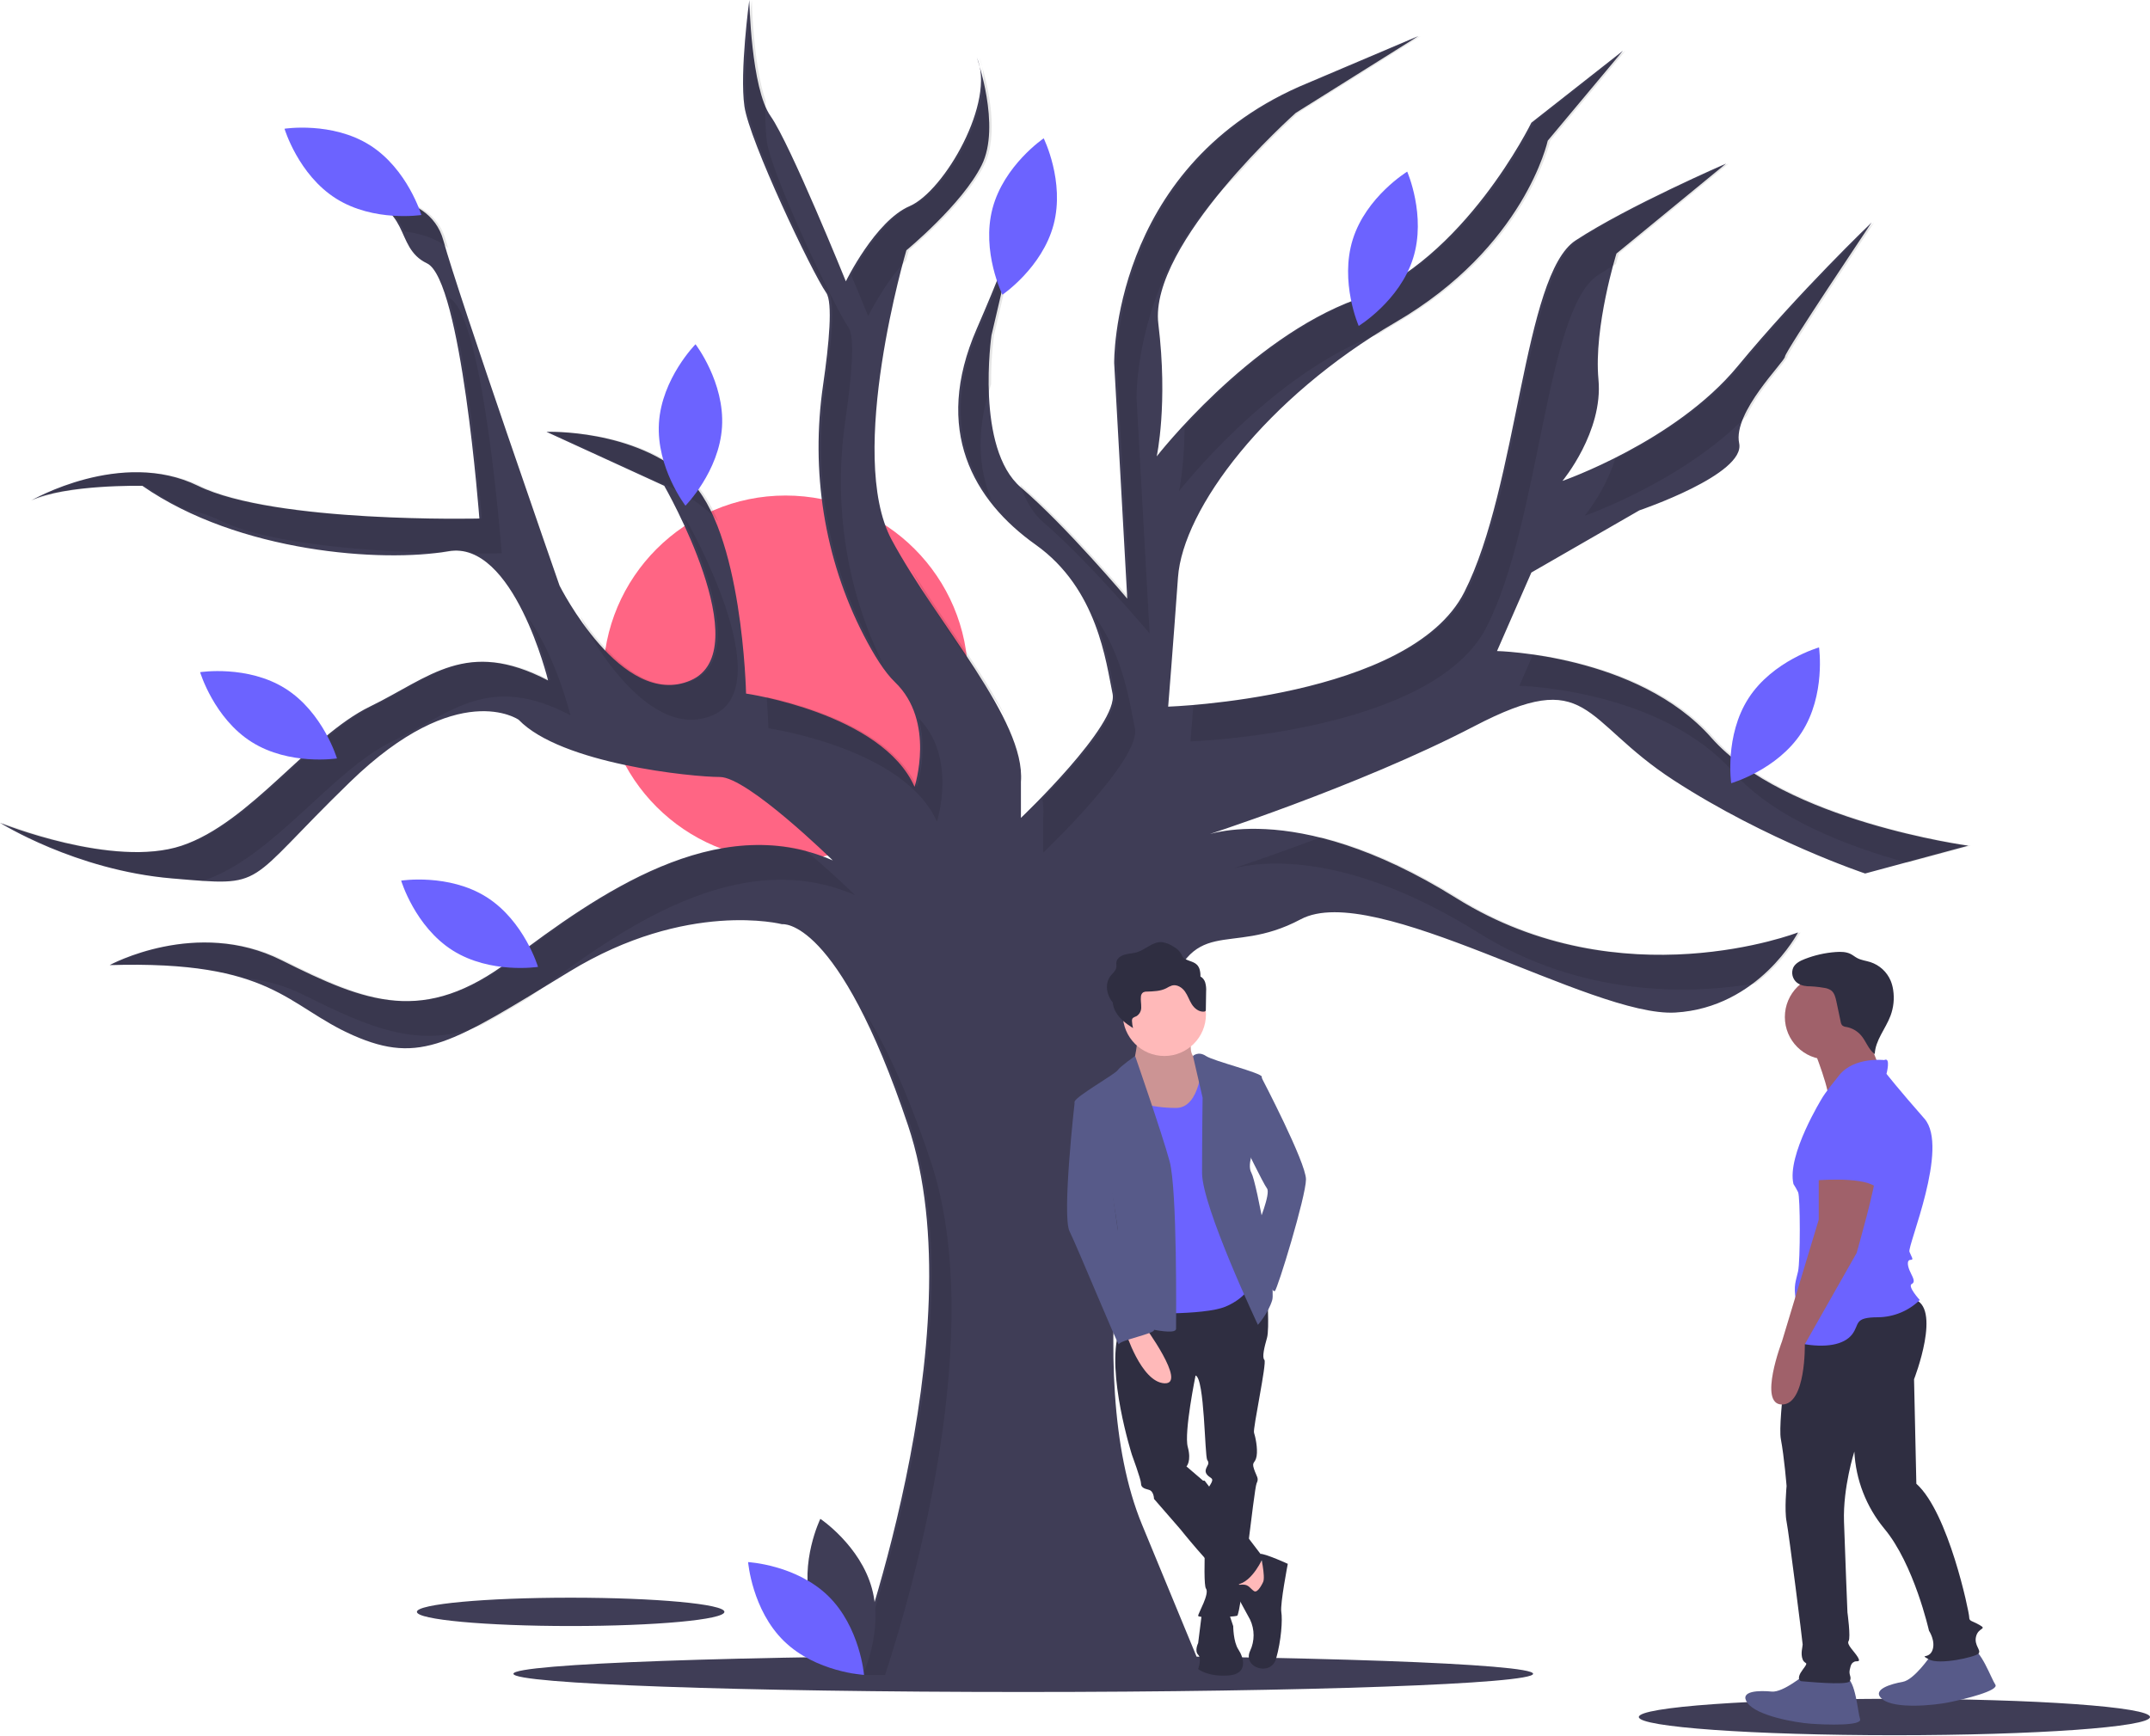
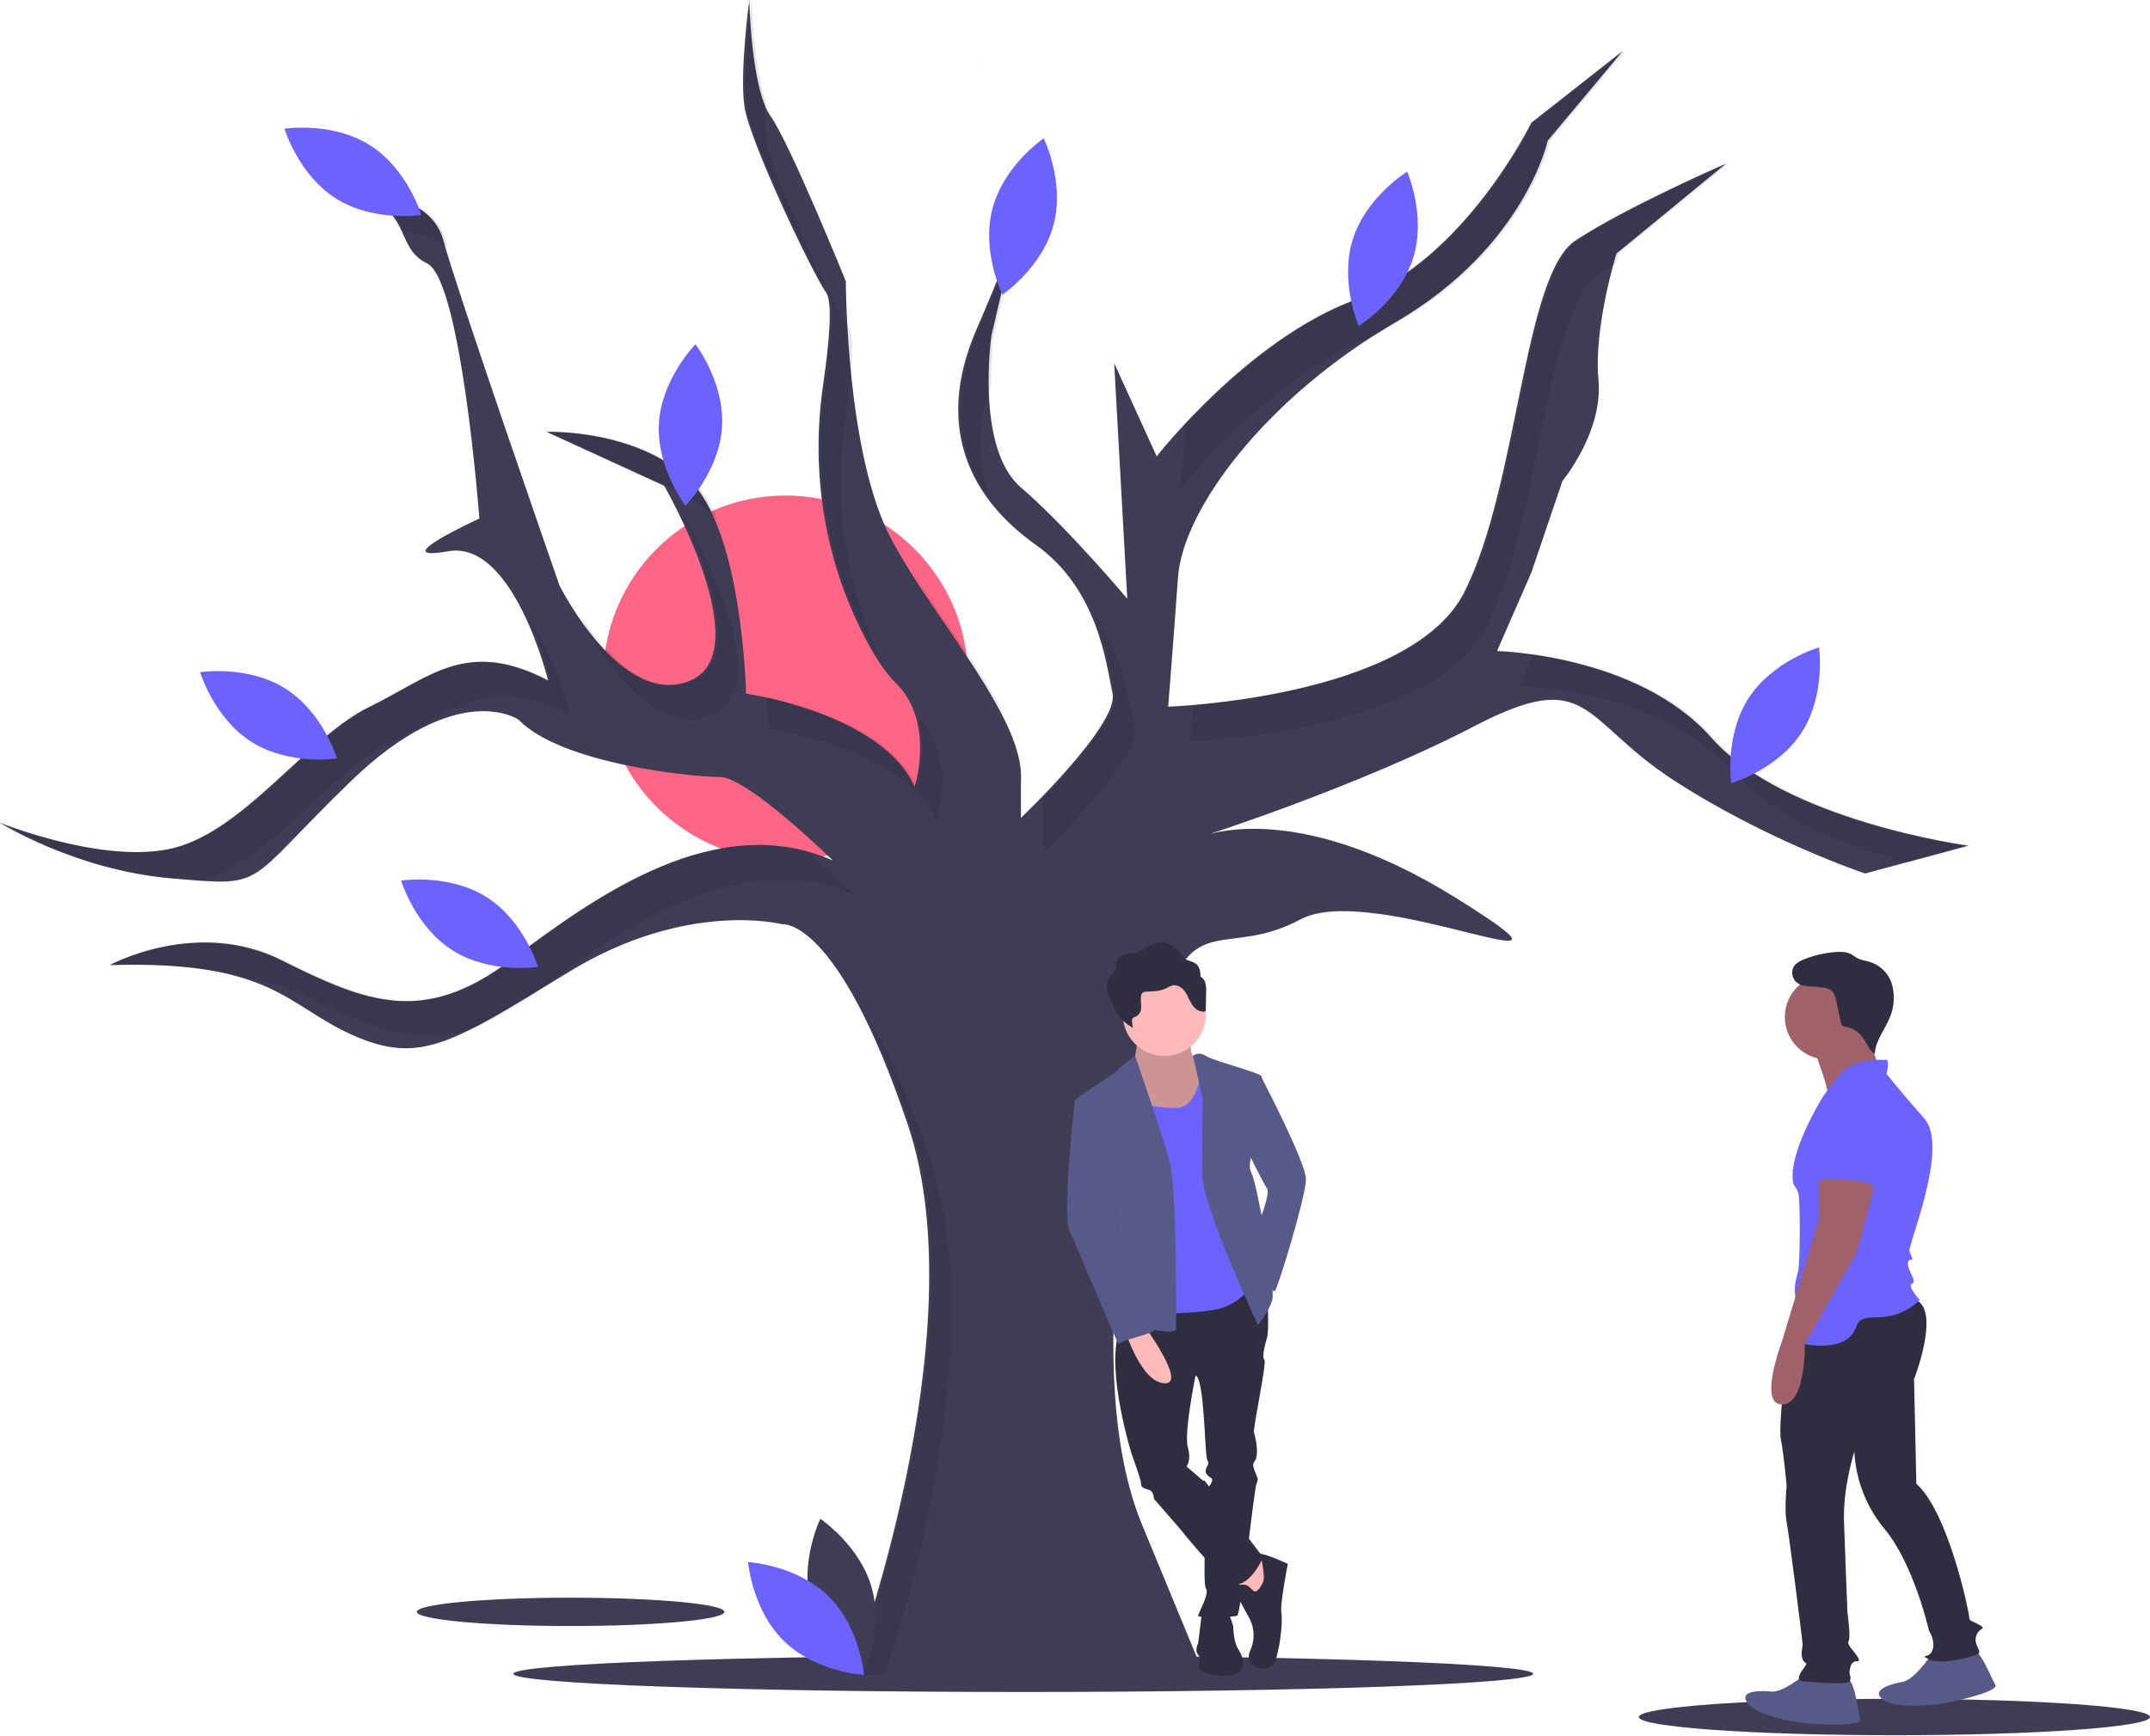
- <svg xmlns="http://www.w3.org/2000/svg" id="b2c1f898-5086-4e77-a0e2-1a5f4e853143" data-name="Layer 1" width="1055.523" height="852.056" viewBox="0 0 1055.523 852.056">
+ <svg xmlns="http://www.w3.org/2000/svg" id="f0862836-4e64-470e-8684-783773d4b1d8" data-name="Layer 1" width="1055.523" height="852.056" viewBox="0 0 1055.523 852.056">
  <ellipse cx="502.363" cy="821.89" rx="250.304" ry="8.939" fill="#3f3d56" />
  <circle cx="385.682" cy="332.888" r="89.563" fill="#ff6584" />
  <ellipse cx="280.159" cy="791.481" rx="75.486" ry="6.958" fill="#3f3d56" />
-   <path d="M489.915,846.473s62.651-167.071,28.113-269.883-61.848-98.797-61.848-98.797-46.587-12.048-104.419,23.293-73.093,45.784-106.026,31.326-39.358-36.948-119.68-34.539c0,0,42.571-23.293,84.338-2.41s69.88,32.129,112.451,0S424.05,421.568,481.079,446.468c0,0-41.768-40.964-55.422-40.964s-77.913-6.426-98.797-28.113c0,0-29.719-20.884-82.732,30.523s-40.161,51.406-87.551,47.39S72.238,427.994,72.238,427.994s55.422,22.49,89.158,11.245,62.651-53.816,92.371-68.274,47.39-33.735,87.551-12.852c0,0-16.868-69.077-48.997-63.455s-102.813.803-150.203-32.129c0,0-37.752-.803-54.619,7.229,0,0,44.177-25.703,81.929-7.229s138.154,16.064,138.154,16.064-8.835-117.271-25.703-125.303-6.426-28.916-37.752-32.932c0,0,38.555-4.819,45.784,21.687s57.029,169.48,57.029,169.48,30.523,61.045,64.258,46.587-12.852-95.584-12.852-95.584L340.515,236.023s43.374-1.606,69.88,23.293,28.113,105.222,28.113,105.222,66.668,9.639,82.732,45.784c0,0,10.442-32.129-9.639-51.406-5.02-4.819-10.291-13.203-15.374-23.068-19.438-37.724-26.032-80.726-19.917-122.721,2.992-20.55,4.834-40.644,1.556-45.378-7.229-10.442-37.752-74.7-40.161-91.568s2.41-52.21,2.41-52.21.803,43.374,10.442,57.029,36.948,81.126,36.948,81.126,14.458-29.719,31.326-36.948,42.571-51.406,32.932-73.093c0,0,12.048,33.735,2.41,53.013s-36.948,41.768-36.948,41.768-29.719,100.403-7.229,142.171,65.864,88.355,63.455,118.877v17.671s48.193-45.784,44.981-61.045-7.229-51.406-37.752-73.093S530.076,235.22,551.763,185.42s21.687-58.635,21.687-58.635l-14.458,61.848s-8.032,55.422,14.458,74.7,52.21,54.619,52.21,54.619l-6.426-115.664s-1.606-94.78,90.764-135.745l58.635-24.9L708.391,79.395s-72.29,64.258-67.471,103.616-.803,65.061-.803,65.061,44.981-57.832,97.993-77.109S824.056,84.214,824.056,84.214l44.981-35.342L832.088,93.049s-11.245,52.21-74.7,89.158S652.969,273.775,650.559,307.51,645.74,370.965,645.74,370.965s118.877-4.016,145.383-56.226,28.916-155.825,54.619-172.693,73.897-37.752,73.897-37.752l-53.816,44.177s-11.245,36.145-8.835,61.848S839.317,260.12,839.317,260.12s55.422-19.277,85.945-56.226,65.864-70.684,65.864-70.684-42.571,63.455-42.571,65.864-25.703,27.31-22.49,42.571-48.997,32.932-48.997,32.932l-53.013,30.523L807.188,343.655s69.077,1.606,105.222,42.571,126.106,53.013,126.106,53.013l-50.603,13.655S939.72,436.829,893.936,407.11s-40.964-56.226-97.993-26.506-134.942,54.619-134.942,54.619S705.982,414.339,787.107,464.942s167.874,16.868,167.874,16.868-19.277,36.948-60.242,39.358S746.946,456.107,710.801,475.384s-53.013-4.819-67.471,43.374-40.964,179.922-10.442,253.819l30.523,73.897Z" transform="translate(-72.23827 -23.97221)" fill="#3f3d56" />
+   <path d="M489.915,846.473s62.651-167.071,28.113-269.883-61.848-98.797-61.848-98.797-46.587-12.048-104.419,23.293-73.093,45.784-106.026,31.326-39.358-36.948-119.68-34.539c0,0,42.571-23.293,84.338-2.41s69.88,32.129,112.451,0S424.05,421.568,481.079,446.468c0,0-41.768-40.964-55.422-40.964s-77.913-6.426-98.797-28.113c0,0-29.719-20.884-82.732,30.523s-40.161,51.406-87.551,47.39S72.238,427.994,72.238,427.994s55.422,22.49,89.158,11.245,62.651-53.816,92.371-68.274,47.39-33.735,87.551-12.852c0,0-16.868-69.077-48.997-63.455s15.261-16.064,15.261-16.064-8.835-117.271-25.703-125.303-6.426-28.916-37.752-32.932c0,0,38.555-4.819,45.784,21.687s57.029,169.48,57.029,169.48,30.523,61.045,64.258,46.587-12.852-95.584-12.852-95.584L340.515,236.023s43.374-1.606,69.88,23.293,28.113,105.222,28.113,105.222,66.668,9.639,82.732,45.784c0,0,10.442-32.129-9.639-51.406-5.02-4.819-10.291-13.203-15.374-23.068-19.438-37.724-26.032-80.726-19.917-122.721,2.992-20.55,4.834-40.644,1.556-45.378-7.229-10.442-37.752-74.7-40.161-91.568s2.41-52.21,2.41-52.21.803,43.374,10.442,57.029,36.948,81.126,36.948,81.126,0,85.142,22.49,126.909,65.864,88.355,63.455,118.877v17.671s48.193-45.784,44.981-61.045-7.229-51.406-37.752-73.093S530.076,235.22,551.763,185.42s21.687-58.635,21.687-58.635l-14.458,61.848s-8.032,55.422,14.458,74.7,52.21,54.619,52.21,54.619l-6.426-115.664,20.884,45.784s44.981-57.832,97.993-77.109S824.056,84.214,824.056,84.214l44.981-35.342L832.088,93.049s-11.245,52.21-74.7,89.158S652.969,273.775,650.559,307.51,645.74,370.965,645.74,370.965s118.877-4.016,145.383-56.226,28.916-155.825,54.619-172.693,73.897-37.752,73.897-37.752l-53.816,44.177s-11.245,36.145-8.835,61.848S839.317,260.12,839.317,260.12l-15.261,44.981L807.188,343.655s69.077,1.606,105.222,42.571,126.106,53.013,126.106,53.013l-50.603,13.655S939.72,436.829,893.936,407.11s-40.964-56.226-97.993-26.506-134.942,54.619-134.942,54.619S705.982,414.339,787.107,464.942s-40.161-8.835-76.306,10.442-53.013-4.819-67.471,43.374-40.964,179.922-10.442,253.819l30.523,73.897Z" transform="translate(-72.23827 -23.97221)" fill="#3f3d56" />
  <path d="M792.342,314.739c-21.535,42.417-104.038,53.024-134.23,55.51-.847,10.889-1.405,17.775-1.405,17.775S775.584,384.008,802.09,331.798s28.916-155.825,54.619-172.693c2.726-1.789,5.707-3.623,8.854-5.473.883-3.242,1.478-5.161,1.478-5.161l53.816-44.177s-48.193,20.884-73.897,37.751S818.848,262.53,792.342,314.739Z" transform="translate(-72.23827 -23.97221)" opacity="0.1" />
-   <path d="M865.216,249.392a92.08,92.08,0,0,1-14.933,27.787s48.259-16.789,79.513-49.057c6.074-13.326,19.978-27.274,19.978-29.047,0-2.41,42.571-65.864,42.571-65.864s-35.342,33.735-65.864,70.684C909.182,224.835,883.889,240.096,865.216,249.392Z" transform="translate(-72.23827 -23.97221)" opacity="0.1" />
-   <path d="M574.668,263.333c-.554-.475-1.085-.978-1.603-1.496,2.414,7.4,6.026,13.991,11.351,18.555,22.49,19.277,52.21,54.619,52.21,54.619L630.2,219.347s-1.06-63.026,48.639-108.502A386.497,386.497,0,0,1,709.61,79.395l60.242-37.752L711.216,66.543C618.846,107.507,620.452,202.288,620.452,202.288l6.426,115.664S597.159,282.61,574.668,263.333Z" transform="translate(-72.23827 -23.97221)" opacity="0.1" />
  <path d="M653.826,233.593c-.175,19.776-2.742,31.538-2.742,31.538s44.962-57.807,97.96-77.097c3.132-1.982,6.31-3.933,9.562-5.826,63.455-36.948,74.7-89.158,74.7-89.158l36.948-44.177L825.274,84.214s-32.932,67.471-85.945,86.748C703.193,184.102,670.796,215.152,653.826,233.593Z" transform="translate(-72.23827 -23.97221)" opacity="0.1" />
  <path d="M584.416,424.972v17.671s48.193-45.784,44.98-61.045c-2.457-11.671-5.399-35.552-20.292-55.844,6.713,15.335,8.757,30.293,10.544,38.785,2.304,10.944-21.825,37.581-35.663,51.778A36.63,36.63,0,0,1,584.416,424.972Z" transform="translate(-72.23827 -23.97221)" opacity="0.1" />
  <path d="M519.769,303.705c.382.814.775,1.615,1.192,2.39,12.317,22.875,30.887,47.19,44.781,69.525C554.513,353.502,534.972,328.209,519.769,303.705Z" transform="translate(-72.23827 -23.97221)" opacity="0.1" />
-   <path d="M788.326,464.942c-26.423-16.481-49.007-25.376-67.456-29.882-19.353,7.284-35.281,12.715-43.295,15.382,14.374-3.721,56.017-8.663,120.5,31.559,50.593,31.558,103.37,30.314,135.932,24.908a84.158,84.158,0,0,0,22.194-25.099S869.451,515.545,788.326,464.942Z" transform="translate(-72.23827 -23.97221)" opacity="0.1" />
  <path d="M558.928,269.509c-6.477-15.871-7.544-34.755-.103-56.884a173.592,173.592,0,0,1,1.385-23.992l12.648-54.103c-2.332,7.802-7.667,22.854-19.877,50.89C537.525,220.913,543.293,248.648,558.928,269.509Z" transform="translate(-72.23827 -23.97221)" opacity="0.1" />
  <path d="M913.629,386.226c-25.067-28.409-65.966-37.887-88.686-41.029l-6.789,15.517s69.077,1.607,105.222,42.571c20.044,22.717,56.633,36.537,85.257,44.346l31.101-8.392S949.774,427.191,913.629,386.226Z" transform="translate(-72.23827 -23.97221)" opacity="0.1" />
  <path d="M422.165,375.172c33.735-14.458-12.851-95.584-12.851-95.584l-1.274-.584c11.614,24.505,28.459,68.788,4.378,79.109-22.533,9.657-43.63-14.369-55.158-31.391.419,1.204.648,1.863.648,1.863S388.43,389.63,422.165,375.172Z" transform="translate(-72.23827 -23.97221)" opacity="0.1" />
  <path d="M532.207,427.382s10.165-31.334-8.931-50.68c4.683,16.666-.817,33.62-.817,33.62-12.427-27.961-55.128-40.057-73.832-44.103.725,9.309.848,15.378.848,15.378S516.142,391.237,532.207,427.382Z" transform="translate(-72.23827 -23.97221)" opacity="0.1" />
  <path d="M572.858,134.53c1.81-6.056,1.811-7.745,1.811-7.745Z" transform="translate(-72.23827 -23.97221)" opacity="0.1" />
  <path d="M171.875,456.452c.162-.052.326-.1.487-.153,33.735-11.245,62.652-53.816,92.371-68.274s47.39-33.735,87.551-12.852c0,0-7.026-28.76-20.641-47.654a187.391,187.391,0,0,1,10.893,30.595c-40.161-20.884-57.832-1.606-87.551,12.852-29.719,14.458-58.635,57.029-92.371,68.274s-89.158-11.245-89.158-11.245,36.948,23.294,84.339,27.31C163.216,455.763,167.842,456.168,171.875,456.452Z" transform="translate(-72.23827 -23.97221)" opacity="0.1" />
-   <path d="M143.337,262.53A153.367,153.367,0,0,0,162.898,273.99a64.609,64.609,0,0,1,17.496,5.599c24.287,11.885,74.5,15.126,107.232,15.927,2.086-.25,4.07-.534,5.914-.857a21.042,21.042,0,0,1,11.277,1.094c8.504.026,13.732-.099,13.732-.099s-8.835-117.271-25.703-125.303c-.127-.061-.239-.129-.363-.191,10.744,34.468,16.318,108.435,16.318,108.435s-100.403,2.41-138.154-16.064c-37.751-18.474-81.929,7.229-81.929,7.229C105.586,261.726,143.337,262.53,143.337,262.53Z" transform="translate(-72.23827 -23.97221)" opacity="0.1" />
  <path d="M506.749,846.473c14.717-45.116,50.111-169.874,22.245-252.824-12.034-35.823-23.189-58.666-32.618-73.239,7.052,13.795,14.762,32.043,22.87,56.18C553.785,679.403,491.133,846.473,491.133,846.473Z" transform="translate(-72.23827 -23.97221)" opacity="0.1" />
  <path d="M193.068,504.335a81.993,81.993,0,0,1,28.292,8.189c32.987,16.493,57.462,26.953,87.263,14.805,6.789-3.586,14.382-8.024,23.139-13.308.683-.498,1.359-.976,2.049-1.497,42.571-32.129,101.206-73.897,158.235-48.997,0,0-11.526-11.301-24.446-22.032-52.271-12.823-104.618,24.596-143.537,53.969-42.571,32.129-70.684,20.884-112.451,0s-84.338,2.41-84.338,2.41C158.307,496.943,178.305,499.731,193.068,504.335Z" transform="translate(-72.23827 -23.97221)" opacity="0.1" />
  <path d="M274.597,145.494a21.012,21.012,0,0,0,3.303,4.223A23.705,23.705,0,0,0,274.597,145.494Z" transform="translate(-72.23827 -23.97221)" opacity="0.1" />
  <path d="M421.362,276.376a39.108,39.108,0,0,1,3.482,3.754c-3.519-8.458-7.864-15.772-13.23-20.814-26.506-24.9-69.88-23.294-69.88-23.294l54.396,24.931A77.68,77.68,0,0,1,421.362,276.376Z" transform="translate(-72.23827 -23.97221)" opacity="0.1" />
  <path d="M479.085,167.749c3.278,4.735,1.436,24.828-1.556,45.378-6.115,41.995.479,84.997,19.917,122.721a142.934,142.934,0,0,0,8.559,14.692c-18.509-37.151-24.715-79.234-18.728-120.354,2.992-20.55,4.834-40.644,1.556-45.378-7.229-10.442-37.751-74.7-40.161-91.568a116.894,116.894,0,0,1-.503-19.709c-6.239-17.703-6.835-49.559-6.835-49.559s-4.819,35.342-2.41,52.21S471.856,157.307,479.085,167.749Z" transform="translate(-72.23827 -23.97221)" opacity="0.1" />
-   <path d="M498.472,179.186s7.783-15.983,18.585-27.358c.858-3.174,1.386-4.962,1.386-4.962s27.31-22.49,36.948-41.768c7.461-14.922,1.929-38.496-.952-48.391,4.785,22.793-18.646,61.724-34.39,68.472-13.653,5.851-25.725,26.433-29.831,34.067C495.057,170.75,498.472,179.186,498.472,179.186Z" transform="translate(-72.23827 -23.97221)" opacity="0.1" />
  <path d="M554.439,56.707a22.985,22.985,0,0,0-1.458-4.621S553.599,53.819,554.439,56.707Z" transform="translate(-72.23827 -23.97221)" opacity="0.1" />
  <path d="M270.737,137.602c7.079.867,15.222,3.039,21.433,8.076-.405-1.37-.759-2.599-1.04-3.631-7.229-26.506-45.784-21.687-45.784-21.687C262.77,122.593,267.27,130.045,270.737,137.602Z" transform="translate(-72.23827 -23.97221)" opacity="0.1" />
  <path d="M470.376,812.154c5.727,21.17,25.343,34.282,25.343,34.282s10.331-21.212,4.604-42.383-25.343-34.282-25.343-34.282S464.649,790.984,470.376,812.154Z" transform="translate(-72.23827 -23.97221)" fill="#3f3d56" />
  <path d="M478.791,807.604c15.715,15.298,17.634,38.814,17.634,38.814s-23.559-1.286-39.274-16.584-17.634-38.814-17.634-38.814S463.076,792.306,478.791,807.604Z" transform="translate(-72.23827 -23.97221)" fill="#6c63ff" />
  <path d="M426.705,233.613C425.339,255.501,408.75,272.279,408.75,272.279s-14.374-18.71-13.008-40.599,17.955-38.667,17.955-38.667S428.071,211.724,426.705,233.613Z" transform="translate(-72.23827 -23.97221)" fill="#6c63ff" />
  <path d="M253.779,95.237c18.552,11.696,25.319,34.3,25.319,34.3s-23.312,3.64-41.864-8.056-25.319-34.3-25.319-34.3S235.227,83.541,253.779,95.237Z" transform="translate(-72.23827 -23.97221)" fill="#6c63ff" />
  <path d="M212.35,362.09C230.902,373.787,237.668,396.39,237.668,396.39s-23.312,3.64-41.864-8.056-25.319-34.3-25.319-34.3S193.798,350.394,212.35,362.09Z" transform="translate(-72.23827 -23.97221)" fill="#6c63ff" />
  <path d="M311.049,464.445c18.552,11.696,25.319,34.3,25.319,34.3s-23.312,3.64-41.864-8.056-25.319-34.3-25.319-34.3S292.497,452.749,311.049,464.445Z" transform="translate(-72.23827 -23.97221)" fill="#6c63ff" />
  <path d="M589.502,134.249c-5.595,21.206-25.129,34.439-25.129,34.439s-10.463-21.148-4.868-42.353,25.129-34.439,25.129-34.439S595.097,113.043,589.502,134.249Z" transform="translate(-72.23827 -23.97221)" fill="#6c63ff" />
  <path d="M765.986,150.783c-6.576,20.922-26.704,33.232-26.704,33.232s-9.467-21.612-2.892-42.534,26.704-33.232,26.704-33.232S772.562,129.861,765.986,150.783Z" transform="translate(-72.23827 -23.97221)" fill="#6c63ff" />
  <path d="M956.737,383.637c-11.912,18.414-34.592,24.917-34.592,24.917s-3.368-23.353,8.543-41.767,34.592-24.917,34.592-24.917S968.648,365.222,956.737,383.637Z" transform="translate(-72.23827 -23.97221)" fill="#6c63ff" />
  <path d="M657.273,534.211s-1.913,7.015,1.913,9.567,5.102,14.669,5.102,14.669L656.636,579.493l-20.409,3.827-7.653-14.669V546.967s2.551-10.842,1.913-14.031S657.273,534.211,657.273,534.211Z" transform="translate(-72.23827 -23.97221)" fill="#ffb9b9" />
  <path d="M657.273,534.211s-1.913,7.015,1.913,9.567,5.102,14.669,5.102,14.669L656.636,579.493l-20.409,3.827-7.653-14.669V546.967s2.551-10.842,1.913-14.031S657.273,534.211,657.273,534.211Z" transform="translate(-72.23827 -23.97221)" opacity="0.2" />
  <path d="M677.682,654.75l16.582,3.189s1.276,18.495,0,22.96-2.551,9.567-1.276,10.842-5.74,33.802-5.102,35.715,1.913,7.653,1.276,11.48-2.551,2.551-1.276,6.378,2.551,4.464,1.276,7.015-7.653,64.415-9.567,65.053-19.133,1.276-19.133,0,5.74-10.842,3.827-13.393.638-45.92.638-47.833,3.827-5.102,1.913-6.378-3.189-2.551-2.551-4.464,1.913-2.551.638-4.464-1.276-40.18-5.74-41.455c0,0-5.74,28.062-3.827,35.077s-.638,9.567-.638,9.567l8.929,7.653-12.118,22.96L638.778,759.982s0-3.827-2.551-4.464-3.827-1.276-3.827-3.189-4.464-14.031-4.464-14.031-12.755-40.18-6.378-60.588,8.835-19.733,8.835-19.733Z" transform="translate(-72.23827 -23.97221)" fill="#2f2e41" />
  <polygon points="615.648 762.797 622.664 770.45 620.113 791.496 614.373 791.496 605.444 771.725 615.648 762.797" fill="#ffb9b9" />
  <path d="M692.351,800.8s-2.551,5.74-4.464,4.464-2.548-3.189-5.419-3.189-5.423.638-4.785,1.913,8.291,15.307,8.291,15.307a18.028,18.028,0,0,1,0,15.307c-3.827,8.291,10.204,12.755,12.755,3.827s3.189-19.133,2.551-22.96,3.189-23.598,3.189-23.598-10.303-4.75-13.443-4.926C691.026,786.945,693.626,798.249,692.351,800.8Z" transform="translate(-72.23827 -23.97221)" fill="#2f2e41" />
  <path d="M675.131,814.831l2.551,7.653s0,7.653,2.551,11.48,5.102,12.118-5.102,12.755-14.669-3.189-14.669-3.189,1.913-5.102,0-7.015,0-5.74,0-5.74l1.913-15.307Z" transform="translate(-72.23827 -23.97221)" fill="#2f2e41" />
  <path d="M657.911,751.054h5.74l28.7,37.629s-5.102,12.118-12.755,13.393c0,0-1.276-.638-7.015-4.464s-21.046-22.96-21.046-22.96L649.62,763.809Z" transform="translate(-72.23827 -23.97221)" fill="#2f2e41" />
  <circle cx="571.642" cy="498.121" r="20.409" fill="#ffb9b9" />
  <path d="M668.753,548.242l-6.378-2.551s-.638,22.322-12.755,22.322-24.873-3.189-24.873-9.567-10.204,11.48-10.204,11.48,9.567,63.777,8.929,64.415,7.015,34.44,7.015,34.44,32.526,1.276,43.368-3.189,14.031-12.755,14.031-12.755l-4.464-56.124-8.929-43.368Z" transform="translate(-72.23827 -23.97221)" fill="#6c63ff" />
  <path d="M657.915,542.502s2.547-2.551,6.374,0,27.424,8.291,27.424,10.204v24.235s.638,3.827-1.276,6.378-6.378,12.118-3.827,16.582,12.118,56.124,10.204,62.502-7.015,12.118-7.015,12.118-27.424-58.037-27.424-74.619.266-36.925.266-36.925Z" transform="translate(-72.23827 -23.97221)" fill="#575a89" />
  <path d="M685.973,553.344h5.74s21.684,41.455,21.684,49.746-14.031,54.211-15.307,54.848-5.102-7.015-5.102-7.015l-3.189-25.511s6.378-15.307,4.464-17.858-11.48-22.322-11.48-22.322Z" transform="translate(-72.23827 -23.97221)" fill="#575a89" />
  <path d="M629.517,542.502s-7.321,5.102-8.596,7.015-20.409,12.755-21.046,15.307,14.669,24.235,14.669,24.235,6.378,35.715,6.378,38.266,2.551,45.92,2.551,45.92,26.149,7.653,26.149,3.189.638-68.242-3.189-82.273S629.517,542.502,629.517,542.502Z" transform="translate(-72.23827 -23.97221)" fill="#575a89" />
  <path d="M633.676,674.521s21.684,29.337,10.204,28.7-19.133-25.511-19.133-25.511Z" transform="translate(-72.23827 -23.97221)" fill="#ffb9b9" />
  <path d="M607.527,562.911l-7.653,1.913s-6.378,56.124-2.551,63.777,24.235,57.399,24.235,55.486,17.953-5.324,17.268-7.126-4.512-9.456-5.788-12.007-3.189-5.74-2.551-8.929-7.015-16.838-7.015-16.838-1.913-8.035-2.551-11.862-6.378-45.92-6.378-45.92Z" transform="translate(-72.23827 -23.97221)" fill="#575a89" />
  <path d="M663.891,506.295a5.071,5.071,0,0,0-2.309-2.837,10.867,10.867,0,0,0-.488-3.744c-1.27-3.535-4.28-3.332-7.119-4.895-1.232-.678-1.156-1.277-1.797-2.391a9.154,9.154,0,0,0-3.633-3.489,13.511,13.511,0,0,0-5.9-2.356c-4.529-.291-8.001,3.719-12.33,5.006-1.908.567-3.958.591-5.876,1.127s-3.832,1.817-4.118,3.68c-.132.861.101,1.743-.033,2.604-.266,1.71-1.86,2.907-2.927,4.314-2.359,3.11-2.089,7.504-.203,10.887a15.221,15.221,0,0,0,1.361,2.004,11.795,11.795,0,0,0,1.436,4.578c1.887,3.384,5.133,5.912,8.525,8.013a17.896,17.896,0,0,1-.503-3.417,2.23,2.23,0,0,1,.154-1.132c.378-.743,1.376-.941,2.137-1.348a4.982,4.982,0,0,0,2.24-4.414c.046-1.706-.338-3.414-.149-5.111a2.73,2.73,0,0,1,1.016-2.054,3.685,3.685,0,0,1,1.915-.43c3.229-.124,6.603-.18,9.452-1.617a14.363,14.363,0,0,1,2.942-1.401c2.421-.594,4.895,1.003,6.29,2.957s2.091,4.28,3.378,6.3,3.511,3.82,6,3.58a1.024,1.024,0,0,0,.743-.311.998.998,0,0,0,.137-.596l.139-8.954A12.775,12.775,0,0,0,663.891,506.295Z" transform="translate(-72.23827 -23.97221)" fill="#2f2e41" />
  <ellipse cx="930.046" cy="843.116" rx="125.477" ry="8.939" fill="#3f3d56" />
  <path d="M958.366,846.137s-10.712,9.021-16.35,8.457-16.35-.564-11.84,5.638,23.116,9.585,31.009,10.149,25.371,1.128,24.244-2.255-2.255-19.169-6.766-20.297S958.366,846.137,958.366,846.137Z" transform="translate(-72.23827 -23.97221)" fill="#575a89" />
  <path d="M1019.848,837.28s-7.894,11.568-13.476,12.54-15.9,3.851-9.889,8.613,24.842,3.019,32.596,1.441,24.741-5.733,22.746-8.688-7.324-17.858-11.972-17.732S1019.848,837.28,1019.848,837.28Z" transform="translate(-72.23827 -23.97221)" fill="#575a89" />
  <path d="M952.09,671.841s-7.256,49.694-5.565,58.715,2.819,23.116,2.819,23.116-1.128,11.84,0,17.478,7.893,59.2,7.893,60.327-1.128,4.51,0,7.329,3.383.564,0,5.074-1.128,5.638-.564,5.638,22.552,2.255,23.68,0-.564-2.819,0-5.638,1.128-3.383,2.255-3.947,3.383.564,1.691-2.255-5.638-6.202-4.51-7.893-.564-14.095-.564-14.095-1.128-27.626-1.691-44.541,5.074-34.392,5.074-34.392a64.508,64.508,0,0,0,14.659,37.775c14.659,17.478,21.988,50.179,21.988,50.179s3.383,5.074,1.691,9.585-6.766,1.691-1.691,4.51,22.552-1.128,24.244-2.819-2.255-3.947-1.128-8.457,5.638-3.383,1.691-5.638-5.074-1.691-5.074-3.947-10.149-51.306-25.935-65.401l-1.128-51.306s14.095-36.084-.564-39.466S952.09,671.841,952.09,671.841Z" transform="translate(-72.23827 -23.97221)" fill="#2f2e41" />
  <path d="M962.312,538.299s9.585,23.68,7.329,27.063,27.626-11.276,27.626-11.276-9.585-23.68-9.585-26.499S962.312,538.299,962.312,538.299Z" transform="translate(-72.23827 -23.97221)" fill="#a0616a" />
  <circle cx="897.121" cy="499.386" r="20.861" fill="#a0616a" />
  <path d="M997.268,544.501s-14.659-1.691-21.988,7.329-8.457,11.276-8.457,11.276-17.478,28.19-14.095,42.285a40.783,40.783,0,0,1,2.255,3.947c1.128,2.255,1.128,33.828,0,38.903s-2.255,6.766-1.128,14.095-9.021,19.169,2.819,21.425,20.861.564,24.807-4.51.564-8.457,12.968-8.457a29.835,29.835,0,0,0,20.297-8.457s-6.202-6.766-3.947-7.893,0-3.947-1.128-6.766-1.128-5.074.564-5.074.564-1.128-.564-3.947,19.733-51.306,7.329-65.401-18.606-21.988-18.606-21.988S1000.651,542.81,997.268,544.501Z" transform="translate(-72.23827 -23.97221)" fill="#6c63ff" />
  <path d="M965.131,598.062V622.87l-18.042,59.763s-11.84,31.009,0,31.009S958.295,684.045,958.295,684.045l25.442-44.825s10.149-35.52,9.021-38.339S965.131,598.062,965.131,598.062Z" transform="translate(-72.23827 -23.97221)" fill="#a0616a" />
  <path d="M974.716,561.415s-16.914,6.766-12.404,24.807,0,17.478,0,17.478,23.116-2.255,30.446,2.819l1.691-6.766S1001.215,560.851,974.716,561.415Z" transform="translate(-72.23827 -23.97221)" fill="#6c63ff" />
  <path d="M962.237,507.698a8.323,8.323,0,0,1-7.818-1.217,6.298,6.298,0,0,1-1.777-7.435c1.08-2.119,3.389-3.281,5.603-4.148A52.075,52.075,0,0,1,973.505,491.452c2.494-.177,5.114-.149,7.339.99,1.101.564,2.058,1.377,3.148,1.961,2.006,1.074,4.339,1.313,6.507,2.004a16.286,16.286,0,0,1,9.953,9.149,19.624,19.624,0,0,1,1.226,4.541,25.296,25.296,0,0,1-1.316,12.663c-2.403,6.399-7.444,11.993-7.728,18.823-3.085-2.238-4.229-6.278-6.702-9.179a12.486,12.486,0,0,0-7.126-4.133,3.969,3.969,0,0,1-2.124-.775,3.42,3.42,0,0,1-.776-1.81l-2.111-9.967c-.43-2.028-.973-4.24-2.64-5.473a7.988,7.988,0,0,0-3.441-1.212,53.973,53.973,0,0,0-8.814-.804" transform="translate(-72.23827 -23.97221)" fill="#2f2e41" />
</svg>
